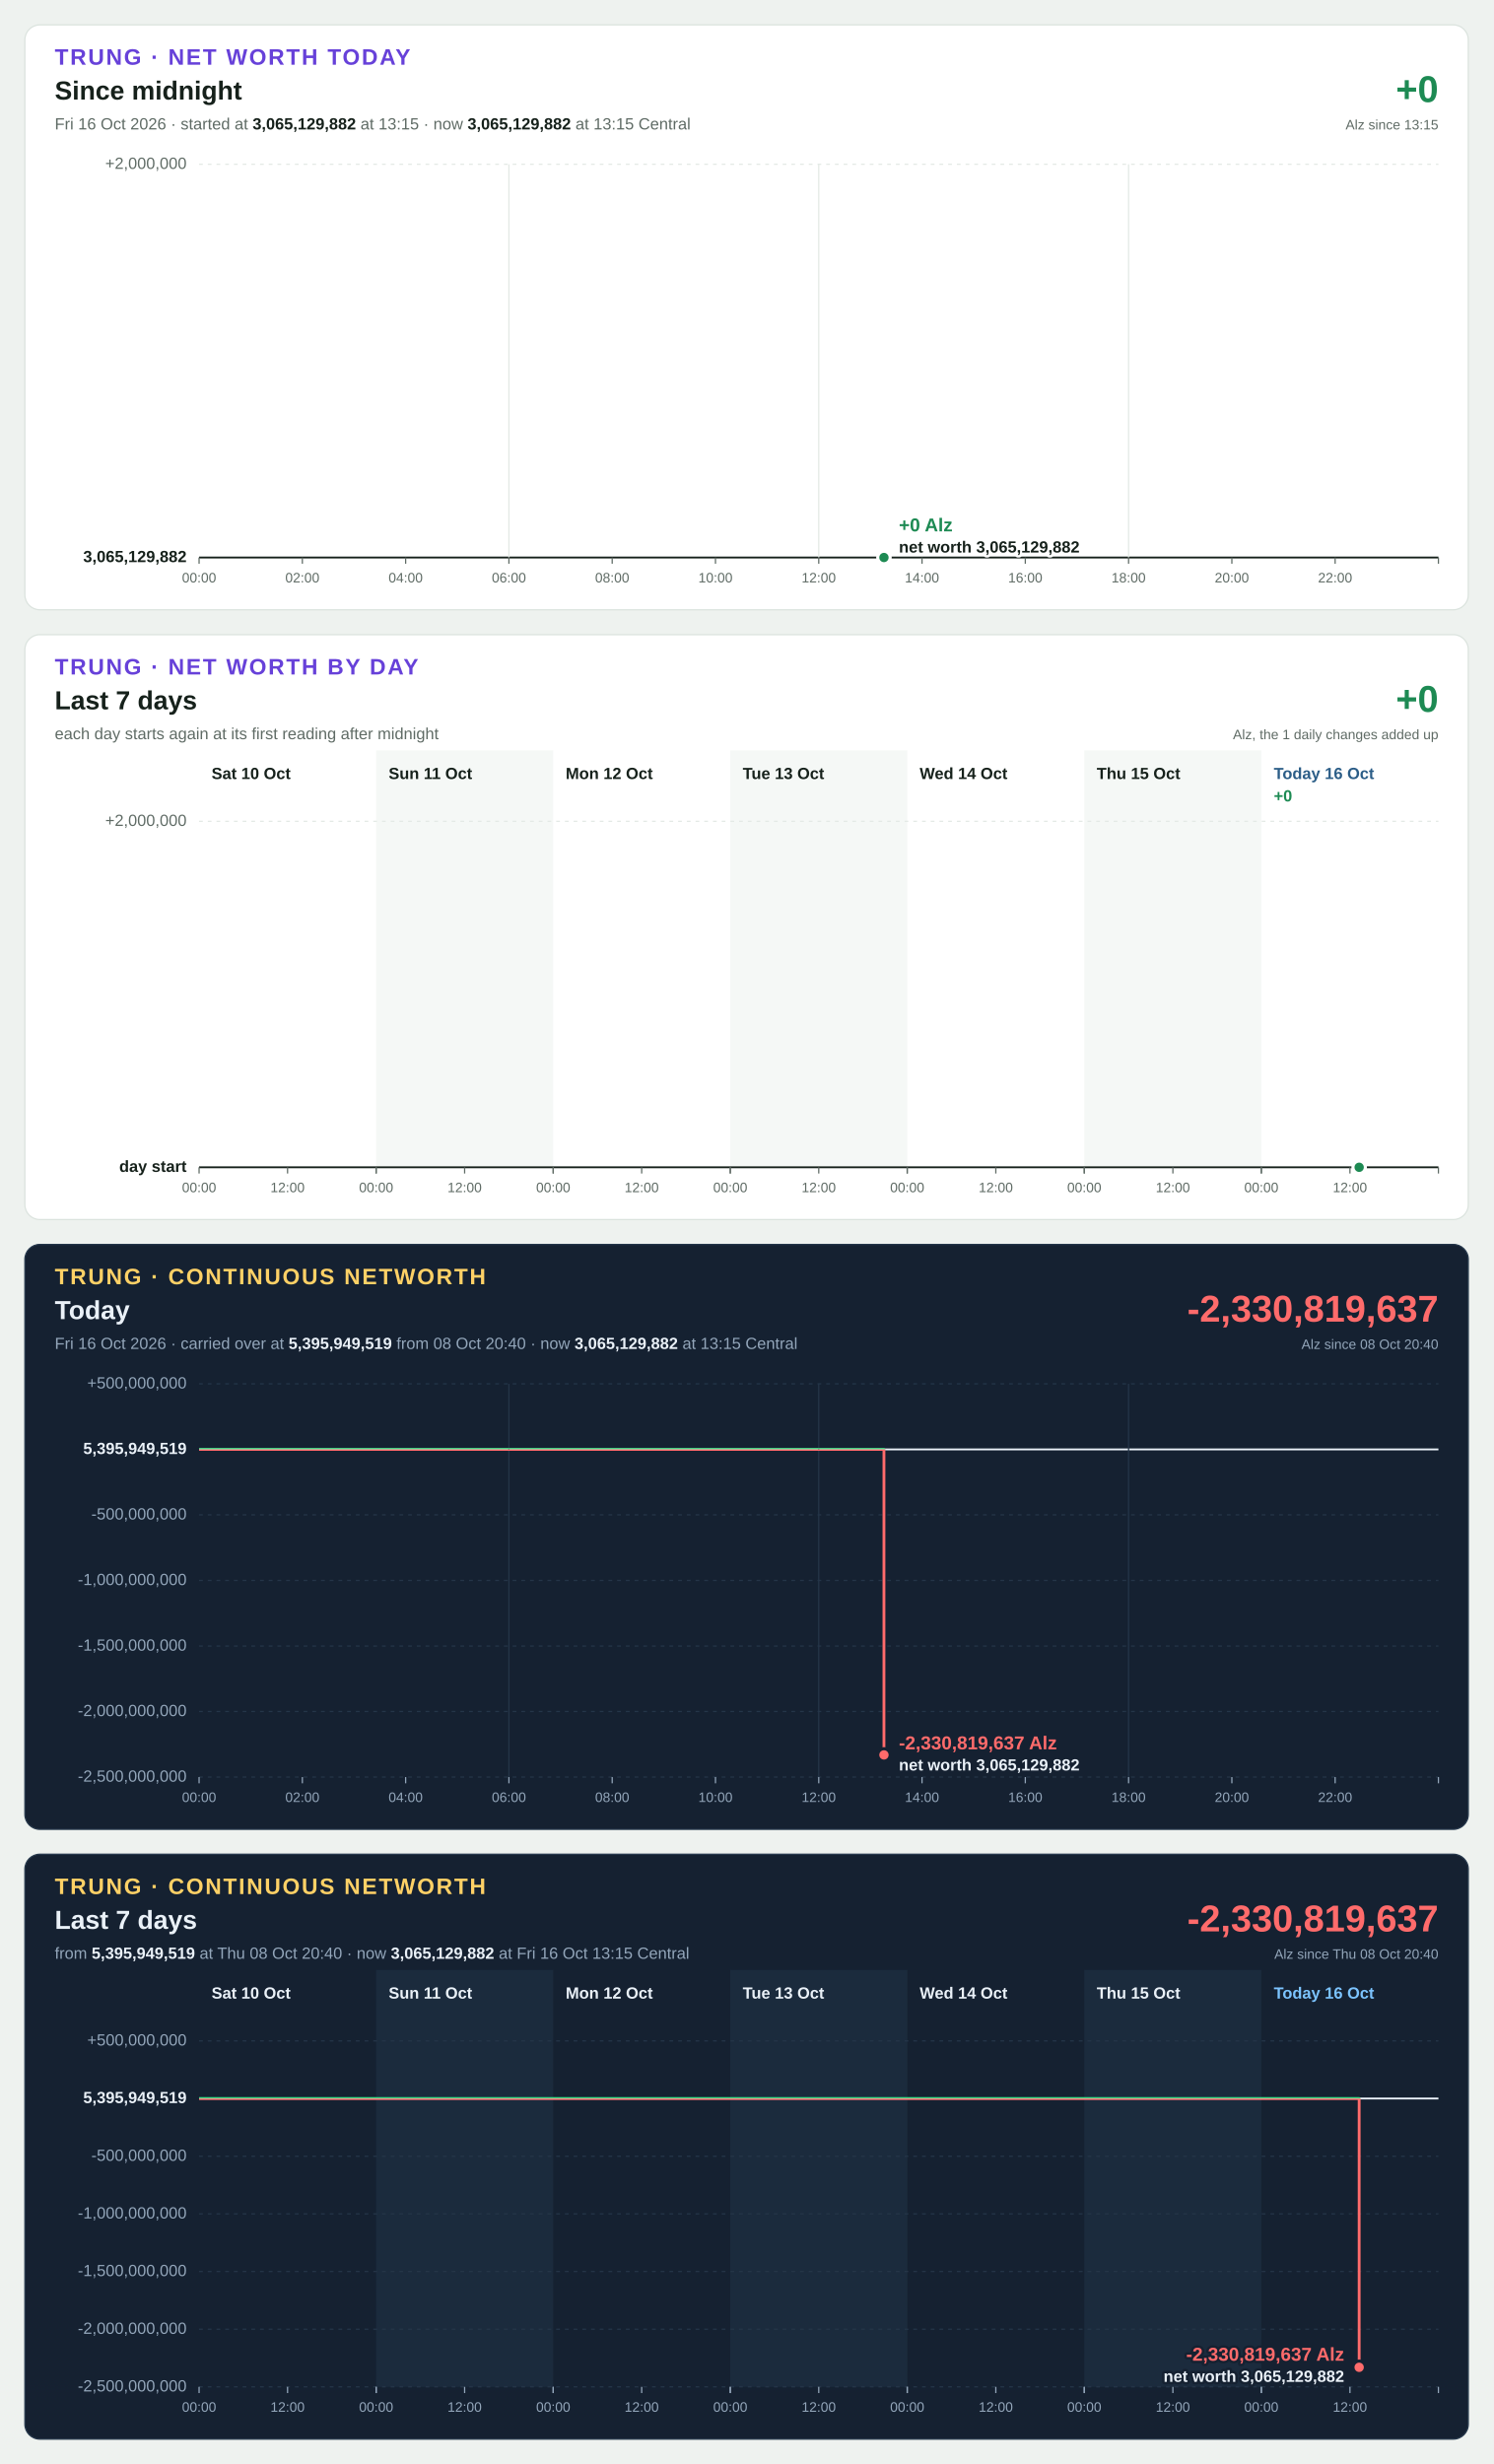
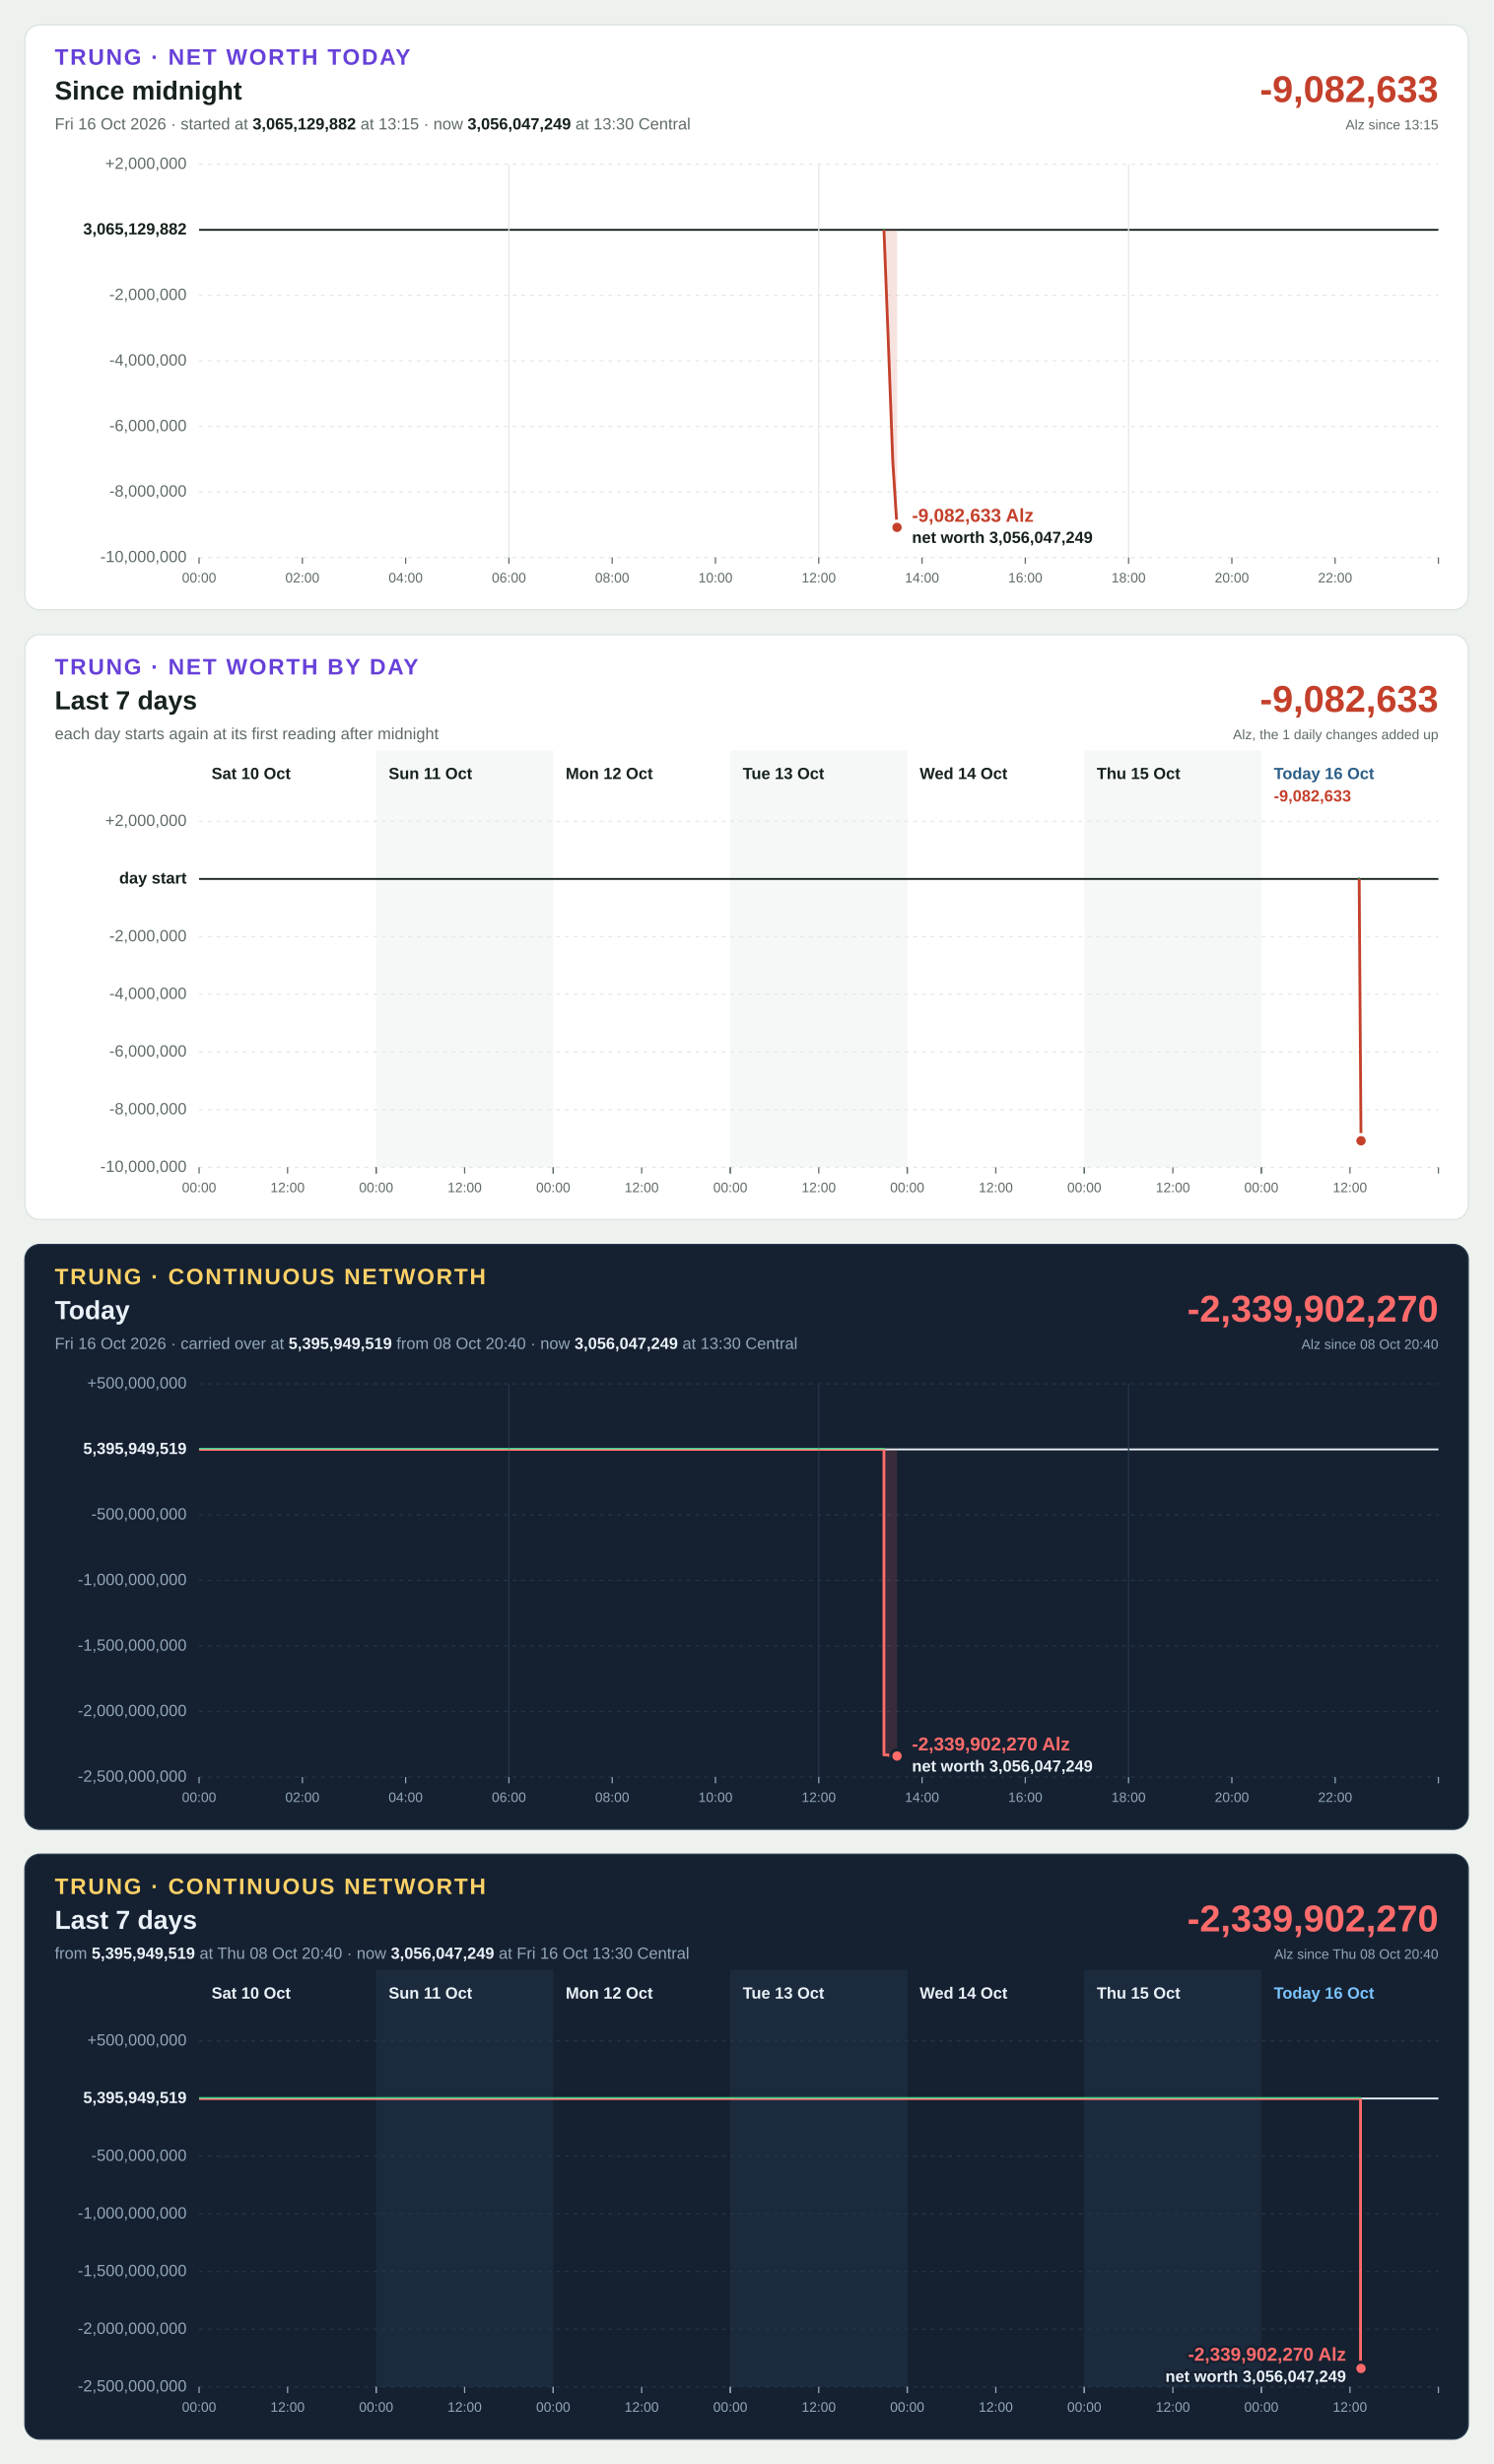
<svg xmlns="http://www.w3.org/2000/svg" width="1200" height="1980" viewBox="0 0 1200 1980" font-family="Segoe UI, Helvetica Neue, Arial, sans-serif" font-size="13" style="font-variant-numeric: tabular-nums">
  <rect width="1200" height="1980" fill="#eef2ef" />
  <g transform="translate(20,20)">
    <rect width="1160" height="470" rx="12" fill="#ffffff" stroke="#dbe3de" />
    <text x="24" y="32" font-size="18" font-weight="700" letter-spacing="1.4" fill="#6741d9">TRUNG · NET WORTH TODAY</text>
    <text x="24" y="60" font-size="21" font-weight="700" fill="#16211b">Since midnight</text>
-     <text x="24" y="84" fill="#5f6b65">Fri 16 Oct 2026 · started at <tspan font-weight="700" fill="#16211b">3,065,129,882</tspan> at 13:15 · now <tspan font-weight="700" fill="#16211b">3,065,129,882</tspan> at 13:15 Central</text>
-     <text x="1136" y="62" font-size="30" font-weight="700" text-anchor="end" fill="#1d8a53">+0</text>
+     <text x="24" y="84" fill="#5f6b65">Fri 16 Oct 2026 · started at <tspan font-weight="700" fill="#16211b">3,065,129,882</tspan> at 13:15 · now <tspan font-weight="700" fill="#16211b">3,056,047,249</tspan> at 13:30 Central</text>
+     <text x="1136" y="62" font-size="30" font-weight="700" text-anchor="end" fill="#c4402b">-9,082,633</text>
    <text x="1136" y="84" font-size="11" text-anchor="end" fill="#5f6b65">Alz since 13:15</text>
-     <line x1="140" x2="1136" y1="428.0" y2="428.0" stroke="#16211b" stroke-width="1.5" />
-     <text x="130" y="428.0" text-anchor="end" dominant-baseline="middle" font-weight="700" fill="#16211b">3,065,129,882</text>
+     <line x1="140" x2="1136" y1="428.0" y2="428.0" stroke="#e3e9e5" stroke-width="1" stroke-dasharray="3 4" />
+     <text x="130" y="428.0" text-anchor="end" dominant-baseline="middle" font-weight="400" fill="#5f6b65">-10,000,000</text>
+     <line x1="140" x2="1136" y1="375.3" y2="375.3" stroke="#e3e9e5" stroke-width="1" stroke-dasharray="3 4" />
+     <text x="130" y="375.3" text-anchor="end" dominant-baseline="middle" font-weight="400" fill="#5f6b65">-8,000,000</text>
+     <line x1="140" x2="1136" y1="322.7" y2="322.7" stroke="#e3e9e5" stroke-width="1" stroke-dasharray="3 4" />
+     <text x="130" y="322.7" text-anchor="end" dominant-baseline="middle" font-weight="400" fill="#5f6b65">-6,000,000</text>
+     <line x1="140" x2="1136" y1="270.0" y2="270.0" stroke="#e3e9e5" stroke-width="1" stroke-dasharray="3 4" />
+     <text x="130" y="270.0" text-anchor="end" dominant-baseline="middle" font-weight="400" fill="#5f6b65">-4,000,000</text>
+     <line x1="140" x2="1136" y1="217.3" y2="217.3" stroke="#e3e9e5" stroke-width="1" stroke-dasharray="3 4" />
+     <text x="130" y="217.3" text-anchor="end" dominant-baseline="middle" font-weight="400" fill="#5f6b65">-2,000,000</text>
+     <line x1="140" x2="1136" y1="164.7" y2="164.7" stroke="#16211b" stroke-width="1.5" />
+     <text x="130" y="164.7" text-anchor="end" dominant-baseline="middle" font-weight="700" fill="#16211b">3,065,129,882</text>
    <line x1="140" x2="1136" y1="112.0" y2="112.0" stroke="#e3e9e5" stroke-width="1" stroke-dasharray="3 4" />
    <text x="130" y="112.0" text-anchor="end" dominant-baseline="middle" font-weight="400" fill="#5f6b65">+2,000,000</text>
    <line x1="140.0" x2="140.0" y1="428" y2="433" stroke="#5f6b65" stroke-width="1" />
    <text x="140.0" y="448" font-size="11" text-anchor="middle" fill="#5f6b65">00:00</text>
    <line x1="223.0" x2="223.0" y1="428" y2="433" stroke="#5f6b65" stroke-width="1" />
    <text x="223.0" y="448" font-size="11" text-anchor="middle" fill="#5f6b65">02:00</text>
    <line x1="306.0" x2="306.0" y1="428" y2="433" stroke="#5f6b65" stroke-width="1" />
    <text x="306.0" y="448" font-size="11" text-anchor="middle" fill="#5f6b65">04:00</text>
    <line x1="389.0" x2="389.0" y1="112" y2="428" stroke="#e3e9e5" stroke-width="1" />
    <line x1="389.0" x2="389.0" y1="428" y2="433" stroke="#5f6b65" stroke-width="1" />
    <text x="389.0" y="448" font-size="11" text-anchor="middle" fill="#5f6b65">06:00</text>
    <line x1="472.0" x2="472.0" y1="428" y2="433" stroke="#5f6b65" stroke-width="1" />
    <text x="472.0" y="448" font-size="11" text-anchor="middle" fill="#5f6b65">08:00</text>
    <line x1="555.0" x2="555.0" y1="428" y2="433" stroke="#5f6b65" stroke-width="1" />
    <text x="555.0" y="448" font-size="11" text-anchor="middle" fill="#5f6b65">10:00</text>
    <line x1="638.0" x2="638.0" y1="112" y2="428" stroke="#e3e9e5" stroke-width="1" />
    <line x1="638.0" x2="638.0" y1="428" y2="433" stroke="#5f6b65" stroke-width="1" />
    <text x="638.0" y="448" font-size="11" text-anchor="middle" fill="#5f6b65">12:00</text>
    <line x1="721.0" x2="721.0" y1="428" y2="433" stroke="#5f6b65" stroke-width="1" />
    <text x="721.0" y="448" font-size="11" text-anchor="middle" fill="#5f6b65">14:00</text>
    <line x1="804.0" x2="804.0" y1="428" y2="433" stroke="#5f6b65" stroke-width="1" />
    <text x="804.0" y="448" font-size="11" text-anchor="middle" fill="#5f6b65">16:00</text>
    <line x1="887.0" x2="887.0" y1="112" y2="428" stroke="#e3e9e5" stroke-width="1" />
    <line x1="887.0" x2="887.0" y1="428" y2="433" stroke="#5f6b65" stroke-width="1" />
    <text x="887.0" y="448" font-size="11" text-anchor="middle" fill="#5f6b65">18:00</text>
    <line x1="970.0" x2="970.0" y1="428" y2="433" stroke="#5f6b65" stroke-width="1" />
    <text x="970.0" y="448" font-size="11" text-anchor="middle" fill="#5f6b65">20:00</text>
    <line x1="1053.0" x2="1053.0" y1="428" y2="433" stroke="#5f6b65" stroke-width="1" />
    <text x="1053.0" y="448" font-size="11" text-anchor="middle" fill="#5f6b65">22:00</text>
    <line x1="1136.0" x2="1136.0" y1="428" y2="433" stroke="#5f6b65" stroke-width="1" />
    <defs>
-       <path id="shape-today" d="M690.4 428.0L690.4 428.0L690.4 428.0Z" />
-       <path id="line-today" d="M690.4 428.0" />
+       <path id="shape-today" d="M690.4 164.7L690.4 164.7L694.0 257.6L697.5 350.9L700.9 403.8L700.9 164.7Z" />
+       <path id="line-today" d="M690.4 164.7L694.0 257.6L697.5 350.9L700.9 403.8" />
      <clipPath id="up-today">
-         <rect x="140" y="112" width="996" height="316.0" />
+         <rect x="140" y="112" width="996" height="52.7" />
      </clipPath>
      <clipPath id="down-today">
-         <rect x="140" y="428.0" width="996" height="0.0" />
+         <rect x="140" y="164.7" width="996" height="263.3" />
      </clipPath>
    </defs>
    <use href="#shape-today" fill="#1d8a53" fill-opacity="0.15" clip-path="url(#up-today)" />
    <use href="#line-today" fill="none" stroke="#1d8a53" stroke-width="2.25" stroke-linejoin="round" stroke-linecap="round" clip-path="url(#up-today)" />
    <use href="#shape-today" fill="#c4402b" fill-opacity="0.15" clip-path="url(#down-today)" />
    <use href="#line-today" fill="none" stroke="#c4402b" stroke-width="2.25" stroke-linejoin="round" stroke-linecap="round" clip-path="url(#down-today)" />
-     <circle cx="690.4" cy="428.0" r="5" fill="#1d8a53" stroke="#ffffff" stroke-width="2.5" />
-     <text x="702.4" y="407.0" text-anchor="start" font-size="15" font-weight="700" fill="#1d8a53" stroke="#ffffff" stroke-width="4" stroke-linejoin="round" paint-order="stroke">+0 Alz</text>
-     <text x="702.4" y="424.0" text-anchor="start" font-size="13" font-weight="600" fill="#16211b" stroke="#ffffff" stroke-width="4" stroke-linejoin="round" paint-order="stroke">net worth 3,065,129,882</text>
+     <circle cx="700.9" cy="403.8" r="5" fill="#c4402b" stroke="#ffffff" stroke-width="2.5" />
+     <text x="712.9" y="399.3" text-anchor="start" font-size="15" font-weight="700" fill="#c4402b" stroke="#ffffff" stroke-width="4" stroke-linejoin="round" paint-order="stroke">-9,082,633 Alz</text>
+     <text x="712.9" y="416.3" text-anchor="start" font-size="13" font-weight="600" fill="#16211b" stroke="#ffffff" stroke-width="4" stroke-linejoin="round" paint-order="stroke">net worth 3,056,047,249</text>
  </g>
  <g transform="translate(20,510)">
    <rect width="1160" height="470" rx="12" fill="#ffffff" stroke="#dbe3de" />
    <text x="24" y="32" font-size="18" font-weight="700" letter-spacing="1.4" fill="#6741d9">TRUNG · NET WORTH BY DAY</text>
    <text x="24" y="60" font-size="21" font-weight="700" fill="#16211b">Last 7 days</text>
    <text x="24" y="84" fill="#5f6b65">each day starts again at its first reading after midnight</text>
-     <text x="1136" y="62" font-size="30" font-weight="700" text-anchor="end" fill="#1d8a53">+0</text>
+     <text x="1136" y="62" font-size="30" font-weight="700" text-anchor="end" fill="#c4402b">-9,082,633</text>
    <text x="1136" y="84" font-size="11" text-anchor="end" fill="#5f6b65">Alz, the 1 daily changes added up</text>
    <rect x="282.3" y="93" width="142.3" height="335" fill="#f5f8f6" />
    <rect x="566.9" y="93" width="142.3" height="335" fill="#f5f8f6" />
    <rect x="851.4" y="93" width="142.3" height="335" fill="#f5f8f6" />
-     <line x1="140" x2="1136" y1="428.0" y2="428.0" stroke="#16211b" stroke-width="1.5" />
-     <text x="130" y="428.0" text-anchor="end" dominant-baseline="middle" font-weight="700" fill="#16211b">day start</text>
+     <line x1="140" x2="1136" y1="428.0" y2="428.0" stroke="#e3e9e5" stroke-width="1" stroke-dasharray="3 4" />
+     <text x="130" y="428.0" text-anchor="end" dominant-baseline="middle" font-weight="400" fill="#5f6b65">-10,000,000</text>
+     <line x1="140" x2="1136" y1="381.7" y2="381.7" stroke="#e3e9e5" stroke-width="1" stroke-dasharray="3 4" />
+     <text x="130" y="381.7" text-anchor="end" dominant-baseline="middle" font-weight="400" fill="#5f6b65">-8,000,000</text>
+     <line x1="140" x2="1136" y1="335.3" y2="335.3" stroke="#e3e9e5" stroke-width="1" stroke-dasharray="3 4" />
+     <text x="130" y="335.3" text-anchor="end" dominant-baseline="middle" font-weight="400" fill="#5f6b65">-6,000,000</text>
+     <line x1="140" x2="1136" y1="289.0" y2="289.0" stroke="#e3e9e5" stroke-width="1" stroke-dasharray="3 4" />
+     <text x="130" y="289.0" text-anchor="end" dominant-baseline="middle" font-weight="400" fill="#5f6b65">-4,000,000</text>
+     <line x1="140" x2="1136" y1="242.7" y2="242.7" stroke="#e3e9e5" stroke-width="1" stroke-dasharray="3 4" />
+     <text x="130" y="242.7" text-anchor="end" dominant-baseline="middle" font-weight="400" fill="#5f6b65">-2,000,000</text>
+     <line x1="140" x2="1136" y1="196.3" y2="196.3" stroke="#16211b" stroke-width="1.5" />
+     <text x="130" y="196.3" text-anchor="end" dominant-baseline="middle" font-weight="700" fill="#16211b">day start</text>
    <line x1="140" x2="1136" y1="150.0" y2="150.0" stroke="#e3e9e5" stroke-width="1" stroke-dasharray="3 4" />
    <text x="130" y="150.0" text-anchor="end" dominant-baseline="middle" font-weight="400" fill="#5f6b65">+2,000,000</text>
    <text x="150.0" y="116" font-weight="700" fill="#16211b">Sat 10 Oct</text>
    <line x1="140.0" x2="140.0" y1="428" y2="433" stroke="#5f6b65" stroke-width="1" />
    <text x="140.0" y="448" font-size="11" text-anchor="middle" fill="#5f6b65">00:00</text>
    <line x1="211.1" x2="211.1" y1="428" y2="433" stroke="#5f6b65" stroke-width="1" />
    <text x="211.1" y="448" font-size="11" text-anchor="middle" fill="#5f6b65">12:00</text>
    <line x1="282.3" x2="282.3" y1="428" y2="433" stroke="#5f6b65" stroke-width="1" />
    <text x="292.3" y="116" font-weight="700" fill="#16211b">Sun 11 Oct</text>
    <line x1="282.3" x2="282.3" y1="428" y2="433" stroke="#5f6b65" stroke-width="1" />
    <text x="282.3" y="448" font-size="11" text-anchor="middle" fill="#5f6b65">00:00</text>
    <line x1="353.4" x2="353.4" y1="428" y2="433" stroke="#5f6b65" stroke-width="1" />
    <text x="353.4" y="448" font-size="11" text-anchor="middle" fill="#5f6b65">12:00</text>
    <line x1="424.6" x2="424.6" y1="428" y2="433" stroke="#5f6b65" stroke-width="1" />
    <text x="434.6" y="116" font-weight="700" fill="#16211b">Mon 12 Oct</text>
    <line x1="424.6" x2="424.6" y1="428" y2="433" stroke="#5f6b65" stroke-width="1" />
    <text x="424.6" y="448" font-size="11" text-anchor="middle" fill="#5f6b65">00:00</text>
    <line x1="495.7" x2="495.7" y1="428" y2="433" stroke="#5f6b65" stroke-width="1" />
    <text x="495.7" y="448" font-size="11" text-anchor="middle" fill="#5f6b65">12:00</text>
    <line x1="566.9" x2="566.9" y1="428" y2="433" stroke="#5f6b65" stroke-width="1" />
    <text x="576.9" y="116" font-weight="700" fill="#16211b">Tue 13 Oct</text>
    <line x1="566.9" x2="566.9" y1="428" y2="433" stroke="#5f6b65" stroke-width="1" />
    <text x="566.9" y="448" font-size="11" text-anchor="middle" fill="#5f6b65">00:00</text>
    <line x1="638.0" x2="638.0" y1="428" y2="433" stroke="#5f6b65" stroke-width="1" />
    <text x="638.0" y="448" font-size="11" text-anchor="middle" fill="#5f6b65">12:00</text>
    <line x1="709.1" x2="709.1" y1="428" y2="433" stroke="#5f6b65" stroke-width="1" />
    <text x="719.1" y="116" font-weight="700" fill="#16211b">Wed 14 Oct</text>
    <line x1="709.1" x2="709.1" y1="428" y2="433" stroke="#5f6b65" stroke-width="1" />
    <text x="709.1" y="448" font-size="11" text-anchor="middle" fill="#5f6b65">00:00</text>
    <line x1="780.3" x2="780.3" y1="428" y2="433" stroke="#5f6b65" stroke-width="1" />
    <text x="780.3" y="448" font-size="11" text-anchor="middle" fill="#5f6b65">12:00</text>
    <line x1="851.4" x2="851.4" y1="428" y2="433" stroke="#5f6b65" stroke-width="1" />
    <text x="861.4" y="116" font-weight="700" fill="#16211b">Thu 15 Oct</text>
    <line x1="851.4" x2="851.4" y1="428" y2="433" stroke="#5f6b65" stroke-width="1" />
    <text x="851.4" y="448" font-size="11" text-anchor="middle" fill="#5f6b65">00:00</text>
    <line x1="922.6" x2="922.6" y1="428" y2="433" stroke="#5f6b65" stroke-width="1" />
    <text x="922.6" y="448" font-size="11" text-anchor="middle" fill="#5f6b65">12:00</text>
    <line x1="993.7" x2="993.7" y1="428" y2="433" stroke="#5f6b65" stroke-width="1" />
    <text x="1003.7" y="116" font-weight="700" fill="#2b5d87">Today 16 Oct</text>
    <line x1="993.7" x2="993.7" y1="428" y2="433" stroke="#5f6b65" stroke-width="1" />
    <text x="993.7" y="448" font-size="11" text-anchor="middle" fill="#5f6b65">00:00</text>
    <line x1="1064.9" x2="1064.9" y1="428" y2="433" stroke="#5f6b65" stroke-width="1" />
    <text x="1064.9" y="448" font-size="11" text-anchor="middle" fill="#5f6b65">12:00</text>
    <line x1="1136.0" x2="1136.0" y1="428" y2="433" stroke="#5f6b65" stroke-width="1" />
-     <text x="1003.7" y="134" font-weight="700" fill="#1d8a53">+0</text>
+     <text x="1003.7" y="134" font-weight="700" fill="#c4402b">-9,082,633</text>
    <defs>
-       <path id="shape-day6" d="M1072.3 428.0L1072.3 428.0L1072.3 428.0Z" />
-       <path id="line-day6" d="M1072.3 428.0" />
+       <path id="shape-day6" d="M1072.3 196.3L1072.3 196.3L1073.8 406.7L1073.8 196.3Z" />
+       <path id="line-day6" d="M1072.3 196.3L1073.8 406.7" />
      <clipPath id="up-day6">
-         <rect x="140" y="150" width="996" height="278.0" />
+         <rect x="140" y="150" width="996" height="46.3" />
      </clipPath>
      <clipPath id="down-day6">
-         <rect x="140" y="428.0" width="996" height="0.0" />
+         <rect x="140" y="196.3" width="996" height="231.7" />
      </clipPath>
    </defs>
    <use href="#shape-day6" fill="#1d8a53" fill-opacity="0.15" clip-path="url(#up-day6)" />
    <use href="#line-day6" fill="none" stroke="#1d8a53" stroke-width="2.25" stroke-linejoin="round" stroke-linecap="round" clip-path="url(#up-day6)" />
    <use href="#shape-day6" fill="#c4402b" fill-opacity="0.15" clip-path="url(#down-day6)" />
    <use href="#line-day6" fill="none" stroke="#c4402b" stroke-width="2.25" stroke-linejoin="round" stroke-linecap="round" clip-path="url(#down-day6)" />
-     <circle cx="1072.3" cy="428.0" r="5" fill="#1d8a53" stroke="#ffffff" stroke-width="2.5" />
+     <circle cx="1073.8" cy="406.7" r="5" fill="#c4402b" stroke="#ffffff" stroke-width="2.5" />
  </g>
  <g transform="translate(20,1000)">
    <rect width="1160" height="470" rx="12" fill="#152131" stroke="#24364a" />
    <text x="24" y="32" font-size="18" font-weight="700" letter-spacing="1.4" fill="#ffd166">TRUNG · CONTINUOUS NETWORTH</text>
    <text x="24" y="60" font-size="21" font-weight="700" fill="#eaf1f8">Today</text>
-     <text x="24" y="84" fill="#93a6ba">Fri 16 Oct 2026 · carried over at <tspan font-weight="700" fill="#eaf1f8">5,395,949,519</tspan> from 08 Oct 20:40 · now <tspan font-weight="700" fill="#eaf1f8">3,065,129,882</tspan> at 13:15 Central</text>
-     <text x="1136" y="62" font-size="30" font-weight="700" text-anchor="end" fill="#ff6b6b">-2,330,819,637</text>
+     <text x="24" y="84" fill="#93a6ba">Fri 16 Oct 2026 · carried over at <tspan font-weight="700" fill="#eaf1f8">5,395,949,519</tspan> from 08 Oct 20:40 · now <tspan font-weight="700" fill="#eaf1f8">3,056,047,249</tspan> at 13:30 Central</text>
+     <text x="1136" y="62" font-size="30" font-weight="700" text-anchor="end" fill="#ff6b6b">-2,339,902,270</text>
    <text x="1136" y="84" font-size="11" text-anchor="end" fill="#93a6ba">Alz since 08 Oct 20:40</text>
    <line x1="140" x2="1136" y1="428.0" y2="428.0" stroke="#243548" stroke-width="1" stroke-dasharray="3 4" />
    <text x="130" y="428.0" text-anchor="end" dominant-baseline="middle" font-weight="400" fill="#93a6ba">-2,500,000,000</text>
    <line x1="140" x2="1136" y1="375.3" y2="375.3" stroke="#243548" stroke-width="1" stroke-dasharray="3 4" />
    <text x="130" y="375.3" text-anchor="end" dominant-baseline="middle" font-weight="400" fill="#93a6ba">-2,000,000,000</text>
    <line x1="140" x2="1136" y1="322.7" y2="322.7" stroke="#243548" stroke-width="1" stroke-dasharray="3 4" />
    <text x="130" y="322.7" text-anchor="end" dominant-baseline="middle" font-weight="400" fill="#93a6ba">-1,500,000,000</text>
    <line x1="140" x2="1136" y1="270.0" y2="270.0" stroke="#243548" stroke-width="1" stroke-dasharray="3 4" />
    <text x="130" y="270.0" text-anchor="end" dominant-baseline="middle" font-weight="400" fill="#93a6ba">-1,000,000,000</text>
    <line x1="140" x2="1136" y1="217.3" y2="217.3" stroke="#243548" stroke-width="1" stroke-dasharray="3 4" />
    <text x="130" y="217.3" text-anchor="end" dominant-baseline="middle" font-weight="400" fill="#93a6ba">-500,000,000</text>
    <line x1="140" x2="1136" y1="164.7" y2="164.7" stroke="#eaf1f8" stroke-width="1.5" />
    <text x="130" y="164.7" text-anchor="end" dominant-baseline="middle" font-weight="700" fill="#eaf1f8">5,395,949,519</text>
    <line x1="140" x2="1136" y1="112.0" y2="112.0" stroke="#243548" stroke-width="1" stroke-dasharray="3 4" />
    <text x="130" y="112.0" text-anchor="end" dominant-baseline="middle" font-weight="400" fill="#93a6ba">+500,000,000</text>
    <line x1="140.0" x2="140.0" y1="428" y2="433" stroke="#93a6ba" stroke-width="1" />
    <text x="140.0" y="448" font-size="11" text-anchor="middle" fill="#93a6ba">00:00</text>
    <line x1="223.0" x2="223.0" y1="428" y2="433" stroke="#93a6ba" stroke-width="1" />
    <text x="223.0" y="448" font-size="11" text-anchor="middle" fill="#93a6ba">02:00</text>
    <line x1="306.0" x2="306.0" y1="428" y2="433" stroke="#93a6ba" stroke-width="1" />
    <text x="306.0" y="448" font-size="11" text-anchor="middle" fill="#93a6ba">04:00</text>
    <line x1="389.0" x2="389.0" y1="112" y2="428" stroke="#243548" stroke-width="1" />
    <line x1="389.0" x2="389.0" y1="428" y2="433" stroke="#93a6ba" stroke-width="1" />
    <text x="389.0" y="448" font-size="11" text-anchor="middle" fill="#93a6ba">06:00</text>
    <line x1="472.0" x2="472.0" y1="428" y2="433" stroke="#93a6ba" stroke-width="1" />
    <text x="472.0" y="448" font-size="11" text-anchor="middle" fill="#93a6ba">08:00</text>
    <line x1="555.0" x2="555.0" y1="428" y2="433" stroke="#93a6ba" stroke-width="1" />
    <text x="555.0" y="448" font-size="11" text-anchor="middle" fill="#93a6ba">10:00</text>
    <line x1="638.0" x2="638.0" y1="112" y2="428" stroke="#243548" stroke-width="1" />
    <line x1="638.0" x2="638.0" y1="428" y2="433" stroke="#93a6ba" stroke-width="1" />
    <text x="638.0" y="448" font-size="11" text-anchor="middle" fill="#93a6ba">12:00</text>
    <line x1="721.0" x2="721.0" y1="428" y2="433" stroke="#93a6ba" stroke-width="1" />
    <text x="721.0" y="448" font-size="11" text-anchor="middle" fill="#93a6ba">14:00</text>
    <line x1="804.0" x2="804.0" y1="428" y2="433" stroke="#93a6ba" stroke-width="1" />
    <text x="804.0" y="448" font-size="11" text-anchor="middle" fill="#93a6ba">16:00</text>
    <line x1="887.0" x2="887.0" y1="112" y2="428" stroke="#243548" stroke-width="1" />
    <line x1="887.0" x2="887.0" y1="428" y2="433" stroke="#93a6ba" stroke-width="1" />
    <text x="887.0" y="448" font-size="11" text-anchor="middle" fill="#93a6ba">18:00</text>
    <line x1="970.0" x2="970.0" y1="428" y2="433" stroke="#93a6ba" stroke-width="1" />
    <text x="970.0" y="448" font-size="11" text-anchor="middle" fill="#93a6ba">20:00</text>
    <line x1="1053.0" x2="1053.0" y1="428" y2="433" stroke="#93a6ba" stroke-width="1" />
    <text x="1053.0" y="448" font-size="11" text-anchor="middle" fill="#93a6ba">22:00</text>
    <line x1="1136.0" x2="1136.0" y1="428" y2="433" stroke="#93a6ba" stroke-width="1" />
    <defs>
-       <path id="shape-flow-today" d="M140.0 164.7L140.0 164.7L690.4 164.7L690.4 410.2L690.4 164.7Z" />
-       <path id="line-flow-today" d="M140.0 164.7L690.4 164.7L690.4 410.2" />
+       <path id="shape-flow-today" d="M140.0 164.7L140.0 164.7L690.4 164.7L690.4 410.2L694.0 410.2L694.0 410.6L697.5 410.6L697.5 410.9L700.9 410.9L700.9 411.1L700.9 164.7Z" />
+       <path id="line-flow-today" d="M140.0 164.7L690.4 164.7L690.4 410.2L694.0 410.2L694.0 410.6L697.5 410.6L697.5 410.9L700.9 410.9L700.9 411.1" />
      <clipPath id="up-flow-today">
        <rect x="140" y="112" width="996" height="52.7" />
      </clipPath>
      <clipPath id="down-flow-today">
        <rect x="140" y="164.7" width="996" height="263.3" />
      </clipPath>
    </defs>
    <use href="#shape-flow-today" fill="#3ddc84" fill-opacity="0.15" clip-path="url(#up-flow-today)" />
    <use href="#line-flow-today" fill="none" stroke="#3ddc84" stroke-width="2.25" stroke-linejoin="round" stroke-linecap="round" clip-path="url(#up-flow-today)" />
    <use href="#shape-flow-today" fill="#ff6b6b" fill-opacity="0.15" clip-path="url(#down-flow-today)" />
    <use href="#line-flow-today" fill="none" stroke="#ff6b6b" stroke-width="2.25" stroke-linejoin="round" stroke-linecap="round" clip-path="url(#down-flow-today)" />
-     <circle cx="690.4" cy="410.2" r="5" fill="#ff6b6b" stroke="#152131" stroke-width="2.5" />
-     <text x="702.4" y="405.7" text-anchor="start" font-size="15" font-weight="700" fill="#ff6b6b" stroke="#152131" stroke-width="4" stroke-linejoin="round" paint-order="stroke">-2,330,819,637 Alz</text>
-     <text x="702.4" y="422.7" text-anchor="start" font-size="13" font-weight="600" fill="#eaf1f8" stroke="#152131" stroke-width="4" stroke-linejoin="round" paint-order="stroke">net worth 3,065,129,882</text>
+     <circle cx="700.9" cy="411.1" r="5" fill="#ff6b6b" stroke="#152131" stroke-width="2.5" />
+     <text x="712.9" y="406.6" text-anchor="start" font-size="15" font-weight="700" fill="#ff6b6b" stroke="#152131" stroke-width="4" stroke-linejoin="round" paint-order="stroke">-2,339,902,270 Alz</text>
+     <text x="712.9" y="423.6" text-anchor="start" font-size="13" font-weight="600" fill="#eaf1f8" stroke="#152131" stroke-width="4" stroke-linejoin="round" paint-order="stroke">net worth 3,056,047,249</text>
  </g>
  <g transform="translate(20,1490)">
    <rect width="1160" height="470" rx="12" fill="#152131" stroke="#24364a" />
    <text x="24" y="32" font-size="18" font-weight="700" letter-spacing="1.4" fill="#ffd166">TRUNG · CONTINUOUS NETWORTH</text>
    <text x="24" y="60" font-size="21" font-weight="700" fill="#eaf1f8">Last 7 days</text>
-     <text x="24" y="84" fill="#93a6ba">from <tspan font-weight="700" fill="#eaf1f8">5,395,949,519</tspan> at Thu 08 Oct 20:40 · now <tspan font-weight="700" fill="#eaf1f8">3,065,129,882</tspan> at Fri 16 Oct 13:15 Central</text>
-     <text x="1136" y="62" font-size="30" font-weight="700" text-anchor="end" fill="#ff6b6b">-2,330,819,637</text>
+     <text x="24" y="84" fill="#93a6ba">from <tspan font-weight="700" fill="#eaf1f8">5,395,949,519</tspan> at Thu 08 Oct 20:40 · now <tspan font-weight="700" fill="#eaf1f8">3,056,047,249</tspan> at Fri 16 Oct 13:30 Central</text>
+     <text x="1136" y="62" font-size="30" font-weight="700" text-anchor="end" fill="#ff6b6b">-2,339,902,270</text>
    <text x="1136" y="84" font-size="11" text-anchor="end" fill="#93a6ba">Alz since Thu 08 Oct 20:40</text>
    <rect x="282.3" y="93" width="142.3" height="335" fill="#1b2b3d" />
    <rect x="566.9" y="93" width="142.3" height="335" fill="#1b2b3d" />
    <rect x="851.4" y="93" width="142.3" height="335" fill="#1b2b3d" />
    <line x1="140" x2="1136" y1="428.0" y2="428.0" stroke="#243548" stroke-width="1" stroke-dasharray="3 4" />
    <text x="130" y="428.0" text-anchor="end" dominant-baseline="middle" font-weight="400" fill="#93a6ba">-2,500,000,000</text>
    <line x1="140" x2="1136" y1="381.7" y2="381.7" stroke="#243548" stroke-width="1" stroke-dasharray="3 4" />
    <text x="130" y="381.7" text-anchor="end" dominant-baseline="middle" font-weight="400" fill="#93a6ba">-2,000,000,000</text>
    <line x1="140" x2="1136" y1="335.3" y2="335.3" stroke="#243548" stroke-width="1" stroke-dasharray="3 4" />
    <text x="130" y="335.3" text-anchor="end" dominant-baseline="middle" font-weight="400" fill="#93a6ba">-1,500,000,000</text>
    <line x1="140" x2="1136" y1="289.0" y2="289.0" stroke="#243548" stroke-width="1" stroke-dasharray="3 4" />
    <text x="130" y="289.0" text-anchor="end" dominant-baseline="middle" font-weight="400" fill="#93a6ba">-1,000,000,000</text>
    <line x1="140" x2="1136" y1="242.7" y2="242.7" stroke="#243548" stroke-width="1" stroke-dasharray="3 4" />
    <text x="130" y="242.7" text-anchor="end" dominant-baseline="middle" font-weight="400" fill="#93a6ba">-500,000,000</text>
    <line x1="140" x2="1136" y1="196.3" y2="196.3" stroke="#eaf1f8" stroke-width="1.5" />
    <text x="130" y="196.3" text-anchor="end" dominant-baseline="middle" font-weight="700" fill="#eaf1f8">5,395,949,519</text>
    <line x1="140" x2="1136" y1="150.0" y2="150.0" stroke="#243548" stroke-width="1" stroke-dasharray="3 4" />
    <text x="130" y="150.0" text-anchor="end" dominant-baseline="middle" font-weight="400" fill="#93a6ba">+500,000,000</text>
    <text x="150.0" y="116" font-weight="700" fill="#eaf1f8">Sat 10 Oct</text>
    <line x1="140.0" x2="140.0" y1="428" y2="433" stroke="#93a6ba" stroke-width="1" />
    <text x="140.0" y="448" font-size="11" text-anchor="middle" fill="#93a6ba">00:00</text>
    <line x1="211.1" x2="211.1" y1="428" y2="433" stroke="#93a6ba" stroke-width="1" />
    <text x="211.1" y="448" font-size="11" text-anchor="middle" fill="#93a6ba">12:00</text>
    <line x1="282.3" x2="282.3" y1="428" y2="433" stroke="#93a6ba" stroke-width="1" />
    <text x="292.3" y="116" font-weight="700" fill="#eaf1f8">Sun 11 Oct</text>
    <line x1="282.3" x2="282.3" y1="428" y2="433" stroke="#93a6ba" stroke-width="1" />
    <text x="282.3" y="448" font-size="11" text-anchor="middle" fill="#93a6ba">00:00</text>
    <line x1="353.4" x2="353.4" y1="428" y2="433" stroke="#93a6ba" stroke-width="1" />
    <text x="353.4" y="448" font-size="11" text-anchor="middle" fill="#93a6ba">12:00</text>
    <line x1="424.6" x2="424.6" y1="428" y2="433" stroke="#93a6ba" stroke-width="1" />
    <text x="434.6" y="116" font-weight="700" fill="#eaf1f8">Mon 12 Oct</text>
    <line x1="424.6" x2="424.6" y1="428" y2="433" stroke="#93a6ba" stroke-width="1" />
    <text x="424.6" y="448" font-size="11" text-anchor="middle" fill="#93a6ba">00:00</text>
    <line x1="495.7" x2="495.7" y1="428" y2="433" stroke="#93a6ba" stroke-width="1" />
    <text x="495.7" y="448" font-size="11" text-anchor="middle" fill="#93a6ba">12:00</text>
    <line x1="566.9" x2="566.9" y1="428" y2="433" stroke="#93a6ba" stroke-width="1" />
    <text x="576.9" y="116" font-weight="700" fill="#eaf1f8">Tue 13 Oct</text>
    <line x1="566.9" x2="566.9" y1="428" y2="433" stroke="#93a6ba" stroke-width="1" />
    <text x="566.9" y="448" font-size="11" text-anchor="middle" fill="#93a6ba">00:00</text>
    <line x1="638.0" x2="638.0" y1="428" y2="433" stroke="#93a6ba" stroke-width="1" />
    <text x="638.0" y="448" font-size="11" text-anchor="middle" fill="#93a6ba">12:00</text>
    <line x1="709.1" x2="709.1" y1="428" y2="433" stroke="#93a6ba" stroke-width="1" />
    <text x="719.1" y="116" font-weight="700" fill="#eaf1f8">Wed 14 Oct</text>
    <line x1="709.1" x2="709.1" y1="428" y2="433" stroke="#93a6ba" stroke-width="1" />
    <text x="709.1" y="448" font-size="11" text-anchor="middle" fill="#93a6ba">00:00</text>
    <line x1="780.3" x2="780.3" y1="428" y2="433" stroke="#93a6ba" stroke-width="1" />
    <text x="780.3" y="448" font-size="11" text-anchor="middle" fill="#93a6ba">12:00</text>
    <line x1="851.4" x2="851.4" y1="428" y2="433" stroke="#93a6ba" stroke-width="1" />
    <text x="861.4" y="116" font-weight="700" fill="#eaf1f8">Thu 15 Oct</text>
    <line x1="851.4" x2="851.4" y1="428" y2="433" stroke="#93a6ba" stroke-width="1" />
    <text x="851.4" y="448" font-size="11" text-anchor="middle" fill="#93a6ba">00:00</text>
    <line x1="922.6" x2="922.6" y1="428" y2="433" stroke="#93a6ba" stroke-width="1" />
    <text x="922.6" y="448" font-size="11" text-anchor="middle" fill="#93a6ba">12:00</text>
    <line x1="993.7" x2="993.7" y1="428" y2="433" stroke="#93a6ba" stroke-width="1" />
    <text x="1003.7" y="116" font-weight="700" fill="#7cc4ff">Today 16 Oct</text>
    <line x1="993.7" x2="993.7" y1="428" y2="433" stroke="#93a6ba" stroke-width="1" />
    <text x="993.7" y="448" font-size="11" text-anchor="middle" fill="#93a6ba">00:00</text>
    <line x1="1064.9" x2="1064.9" y1="428" y2="433" stroke="#93a6ba" stroke-width="1" />
    <text x="1064.9" y="448" font-size="11" text-anchor="middle" fill="#93a6ba">12:00</text>
    <line x1="1136.0" x2="1136.0" y1="428" y2="433" stroke="#93a6ba" stroke-width="1" />
    <defs>
-       <path id="shape-flow-week" d="M140.0 196.3L140.0 196.3L1072.3 196.3L1072.3 412.3L1072.3 196.3Z" />
-       <path id="line-flow-week" d="M140.0 196.3L1072.3 196.3L1072.3 412.3" />
+       <path id="shape-flow-week" d="M140.0 196.3L140.0 196.3L1073.4 196.3L1073.4 413.0L1073.8 413.0L1073.8 413.2L1073.8 196.3Z" />
+       <path id="line-flow-week" d="M140.0 196.3L1073.4 196.3L1073.4 413.0L1073.8 413.0L1073.8 413.2" />
      <clipPath id="up-flow-week">
        <rect x="140" y="150" width="996" height="46.3" />
      </clipPath>
      <clipPath id="down-flow-week">
        <rect x="140" y="196.3" width="996" height="231.7" />
      </clipPath>
    </defs>
    <use href="#shape-flow-week" fill="#3ddc84" fill-opacity="0.15" clip-path="url(#up-flow-week)" />
    <use href="#line-flow-week" fill="none" stroke="#3ddc84" stroke-width="2.25" stroke-linejoin="round" stroke-linecap="round" clip-path="url(#up-flow-week)" />
    <use href="#shape-flow-week" fill="#ff6b6b" fill-opacity="0.15" clip-path="url(#down-flow-week)" />
    <use href="#line-flow-week" fill="none" stroke="#ff6b6b" stroke-width="2.25" stroke-linejoin="round" stroke-linecap="round" clip-path="url(#down-flow-week)" />
-     <circle cx="1072.3" cy="412.3" r="5" fill="#ff6b6b" stroke="#152131" stroke-width="2.5" />
-     <text x="1060.3" y="407.0" text-anchor="end" font-size="15" font-weight="700" fill="#ff6b6b" stroke="#152131" stroke-width="4" stroke-linejoin="round" paint-order="stroke">-2,330,819,637 Alz</text>
-     <text x="1060.3" y="424.0" text-anchor="end" font-size="13" font-weight="600" fill="#eaf1f8" stroke="#152131" stroke-width="4" stroke-linejoin="round" paint-order="stroke">net worth 3,065,129,882</text>
+     <circle cx="1073.8" cy="413.2" r="5" fill="#ff6b6b" stroke="#152131" stroke-width="2.5" />
+     <text x="1061.8" y="407.0" text-anchor="end" font-size="15" font-weight="700" fill="#ff6b6b" stroke="#152131" stroke-width="4" stroke-linejoin="round" paint-order="stroke">-2,339,902,270 Alz</text>
+     <text x="1061.8" y="424.0" text-anchor="end" font-size="13" font-weight="600" fill="#eaf1f8" stroke="#152131" stroke-width="4" stroke-linejoin="round" paint-order="stroke">net worth 3,056,047,249</text>
  </g>
</svg>
